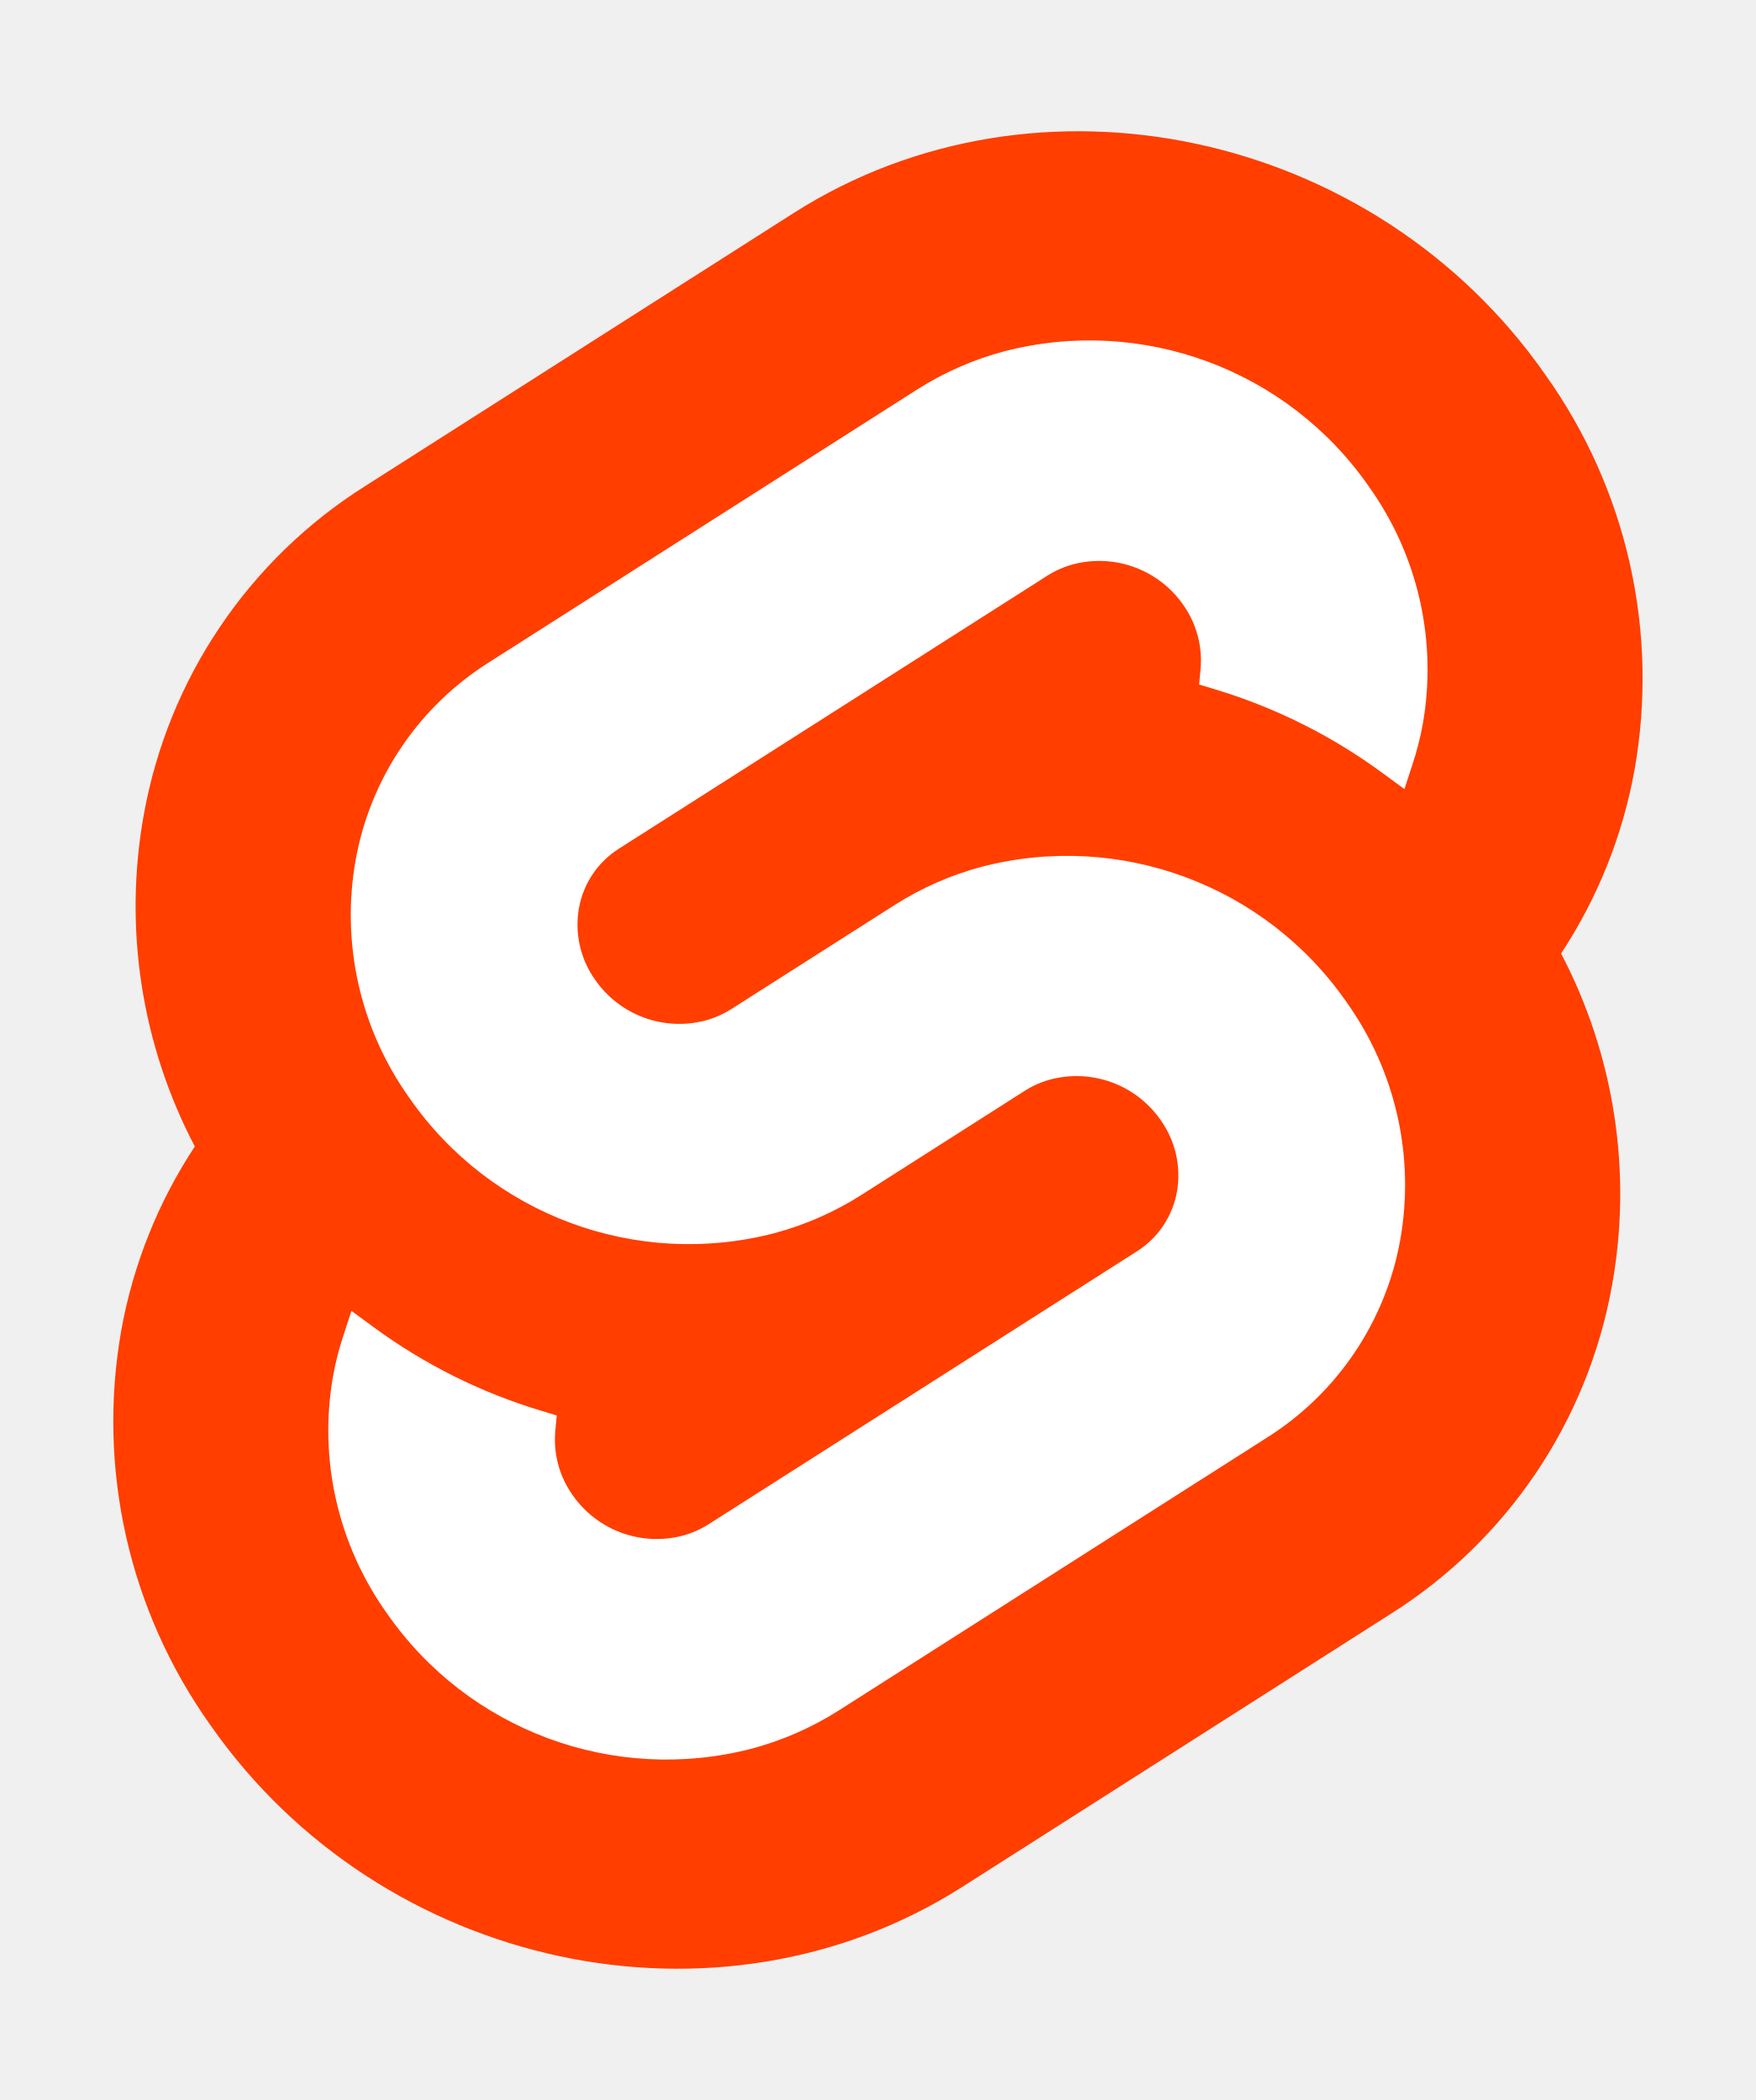
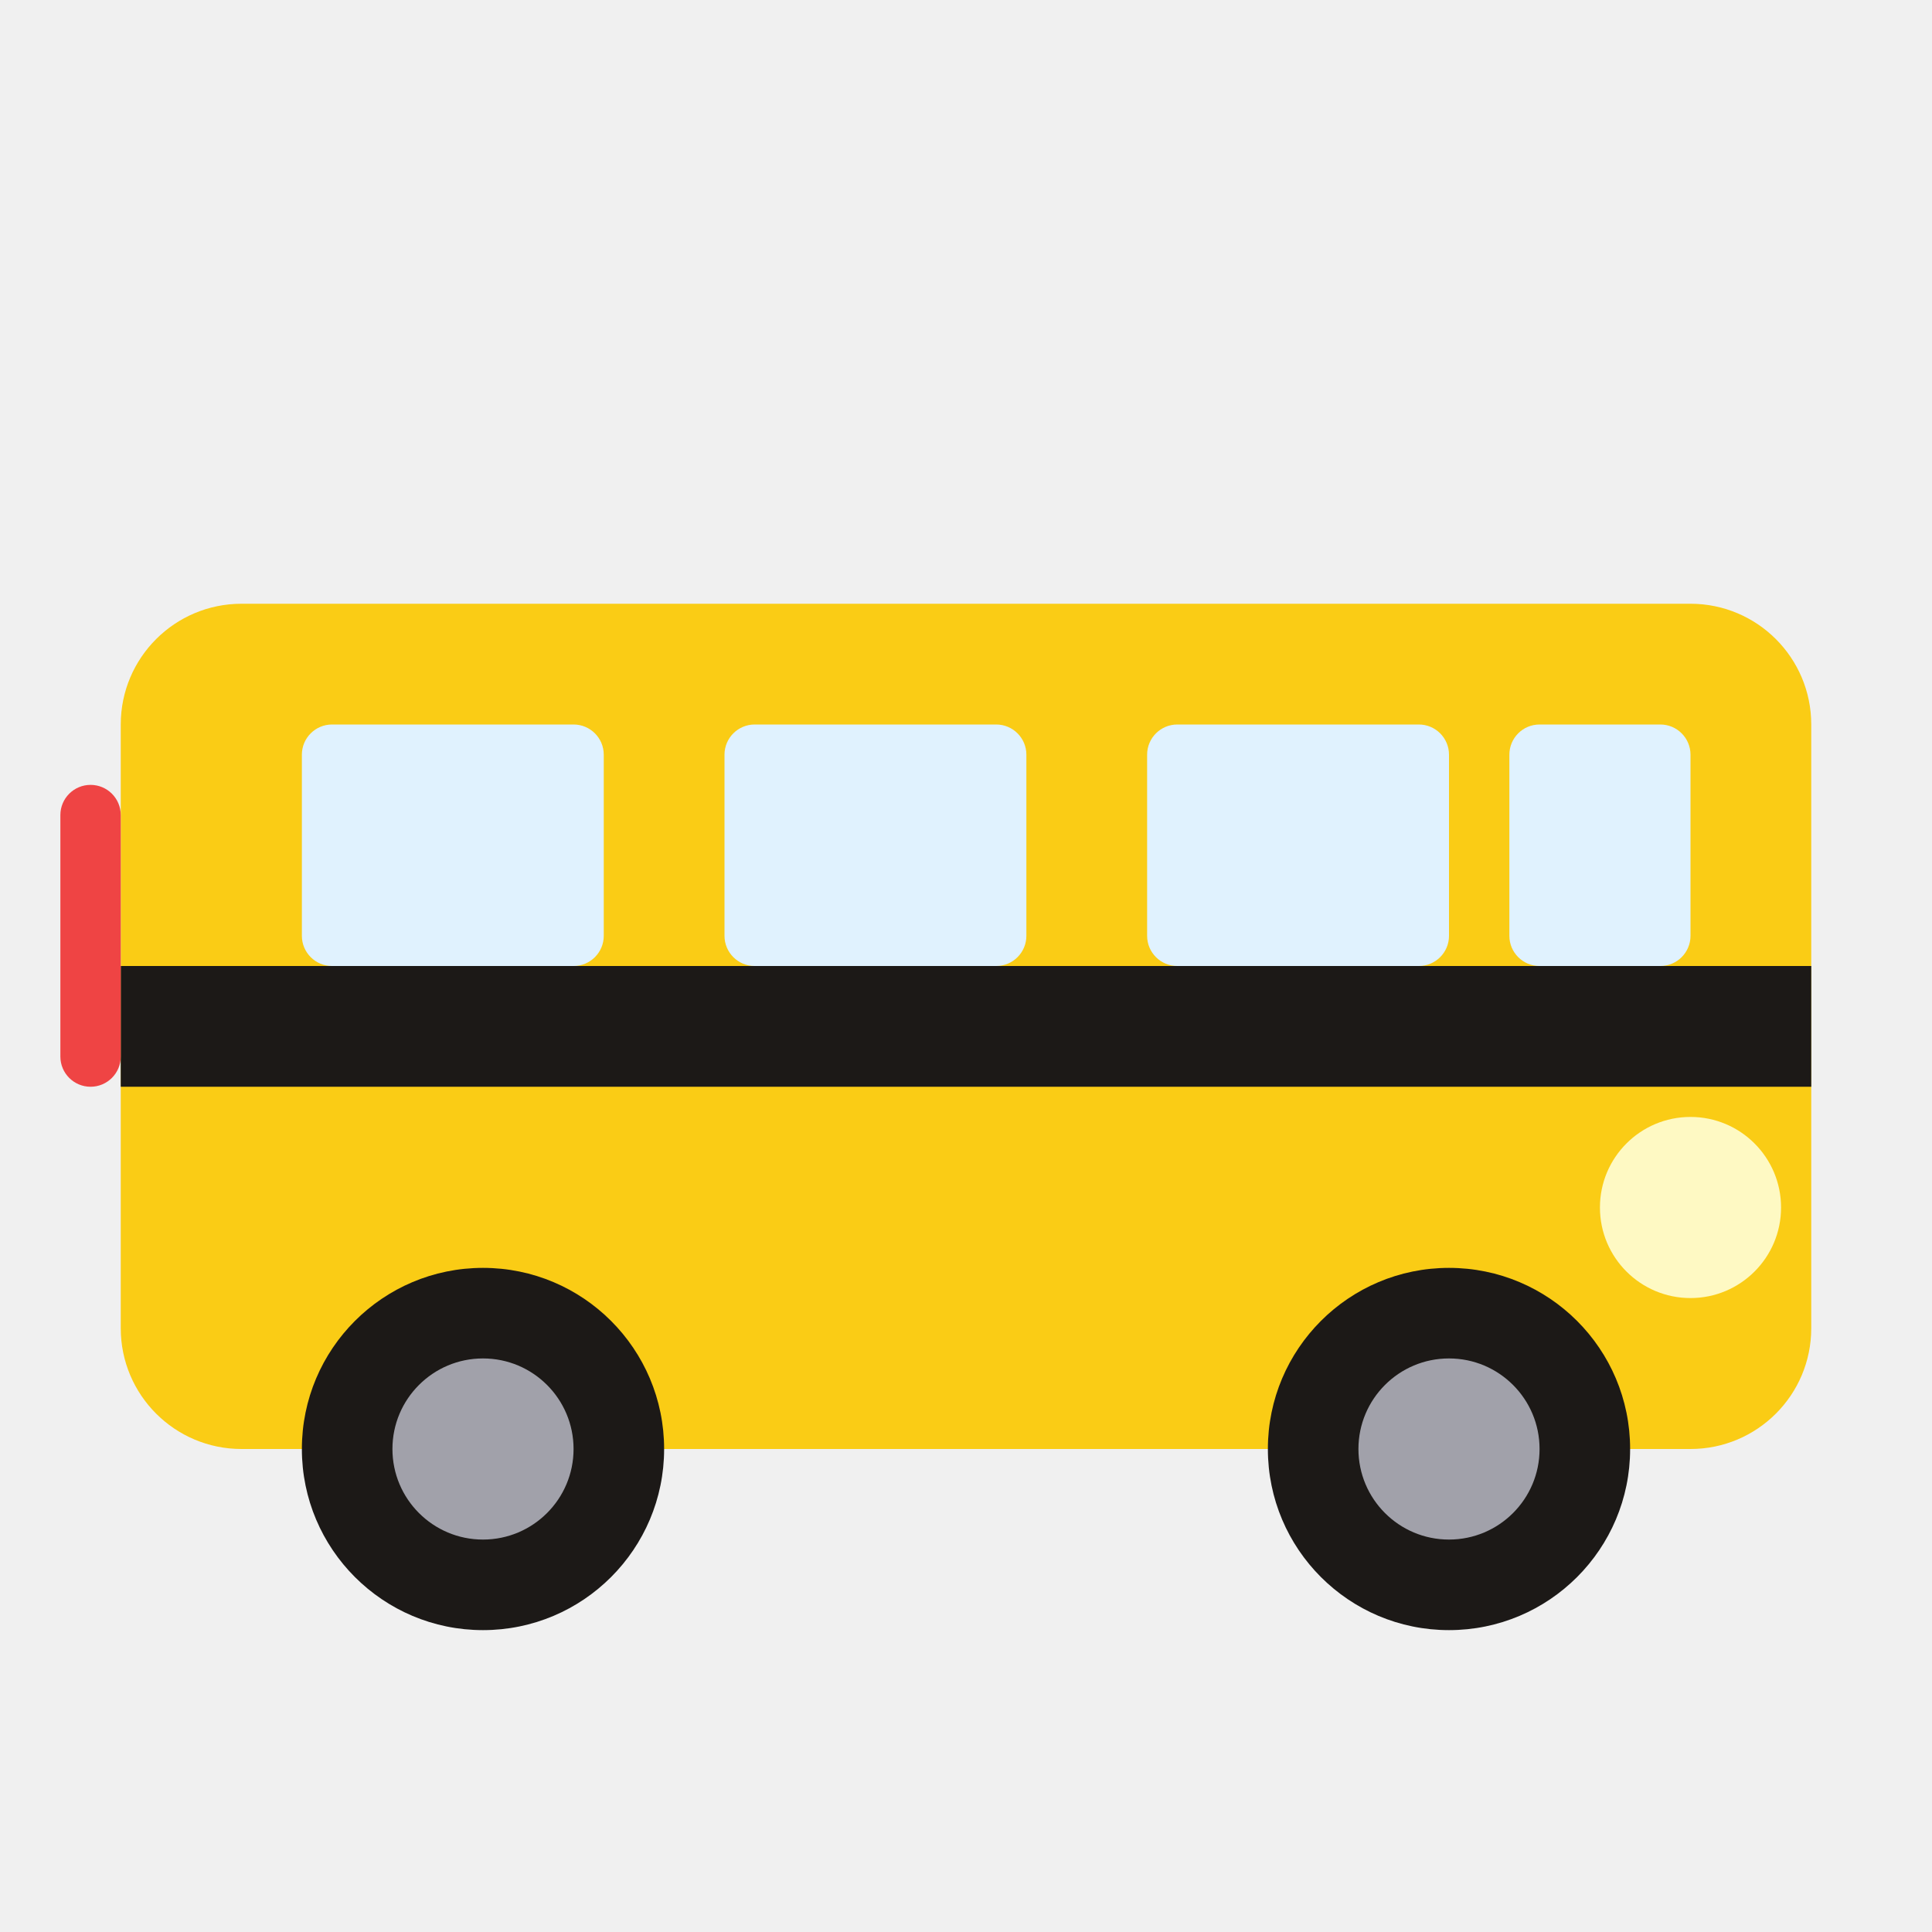
- <svg xmlns="http://www.w3.org/2000/svg" width="107" height="128" viewBox="0 0 107 128">
-   <path d="M94.157 22.819c-10.4-14.885-30.94-19.297-45.792-9.835L22.282 29.608A29.92 29.92 0 0 0 8.764 49.65a31.5 31.5 0 0 0 3.108 20.231 30 30 0 0 0-4.477 11.183 31.9 31.9 0 0 0 5.448 24.116c10.402 14.887 30.942 19.297 45.791 9.835l26.083-16.624A29.92 29.92 0 0 0 98.235 78.35a31.53 31.53 0 0 0-3.105-20.232 30 30 0 0 0 4.474-11.182 31.88 31.88 0 0 0-5.447-24.116" style="fill:#ff3e00" />
-   <path d="M45.817 106.582a20.72 20.72 0 0 1-22.237-8.243 19.17 19.17 0 0 1-3.277-14.503 18 18 0 0 1 .624-2.435l.49-1.498 1.337.981a33.6 33.6 0 0 0 10.203 5.098l.97.294-.09.968a5.85 5.85 0 0 0 1.052 3.878 6.24 6.24 0 0 0 6.695 2.485 5.8 5.8 0 0 0 1.603-.704L69.27 76.28a5.43 5.43 0 0 0 2.45-3.631 5.8 5.8 0 0 0-.987-4.371 6.24 6.24 0 0 0-6.698-2.487 5.7 5.7 0 0 0-1.6.704l-9.953 6.345a19 19 0 0 1-5.296 2.326 20.72 20.72 0 0 1-22.237-8.243 19.17 19.17 0 0 1-3.277-14.502 17.99 17.99 0 0 1 8.13-12.052l26.081-16.623a19 19 0 0 1 5.3-2.329 20.72 20.72 0 0 1 22.237 8.243 19.17 19.17 0 0 1 3.277 14.503 18 18 0 0 1-.624 2.435l-.49 1.498-1.337-.98a33.6 33.6 0 0 0-10.203-5.1l-.97-.294.09-.968a5.86 5.86 0 0 0-1.052-3.878 6.24 6.24 0 0 0-6.696-2.485 5.8 5.8 0 0 0-1.602.704L37.73 51.72a5.42 5.42 0 0 0-2.449 3.63 5.79 5.79 0 0 0 .986 4.372 6.24 6.24 0 0 0 6.698 2.486 5.8 5.8 0 0 0 1.602-.704l9.952-6.342a19 19 0 0 1 5.295-2.328 20.72 20.72 0 0 1 22.237 8.242 19.17 19.17 0 0 1 3.277 14.503 18 18 0 0 1-8.13 12.053l-26.081 16.622a19 19 0 0 1-5.3 2.328" style="fill:#fff" />
+ <svg xmlns="http://www.w3.org/2000/svg" viewBox="0 0 64 64" width="64" height="64">
+   <rect x="4" y="20" width="56" height="28" rx="4" fill="#facc15" />
+   <rect x="4" y="32" width="56" height="4" fill="#1c1917" />
+   <rect x="10" y="24" width="10" height="8" rx="1" fill="#e0f2fe" />
+   <rect x="24" y="24" width="10" height="8" rx="1" fill="#e0f2fe" />
+   <rect x="38" y="24" width="10" height="8" rx="1" fill="#e0f2fe" />
+   <rect x="50" y="24" width="6" height="8" rx="1" fill="#e0f2fe" />
+   <circle cx="16" cy="48" r="6" fill="#1c1917" />
+   <circle cx="16" cy="48" r="3" fill="#a1a1aa" />
+   <circle cx="48" cy="48" r="6" fill="#1c1917" />
+   <circle cx="48" cy="48" r="3" fill="#a1a1aa" />
+   <circle cx="56" cy="40" r="3" fill="#fef9c3" />
+   <rect x="2" y="26" width="2" height="10" rx="1" fill="#ef4444" />
</svg>
